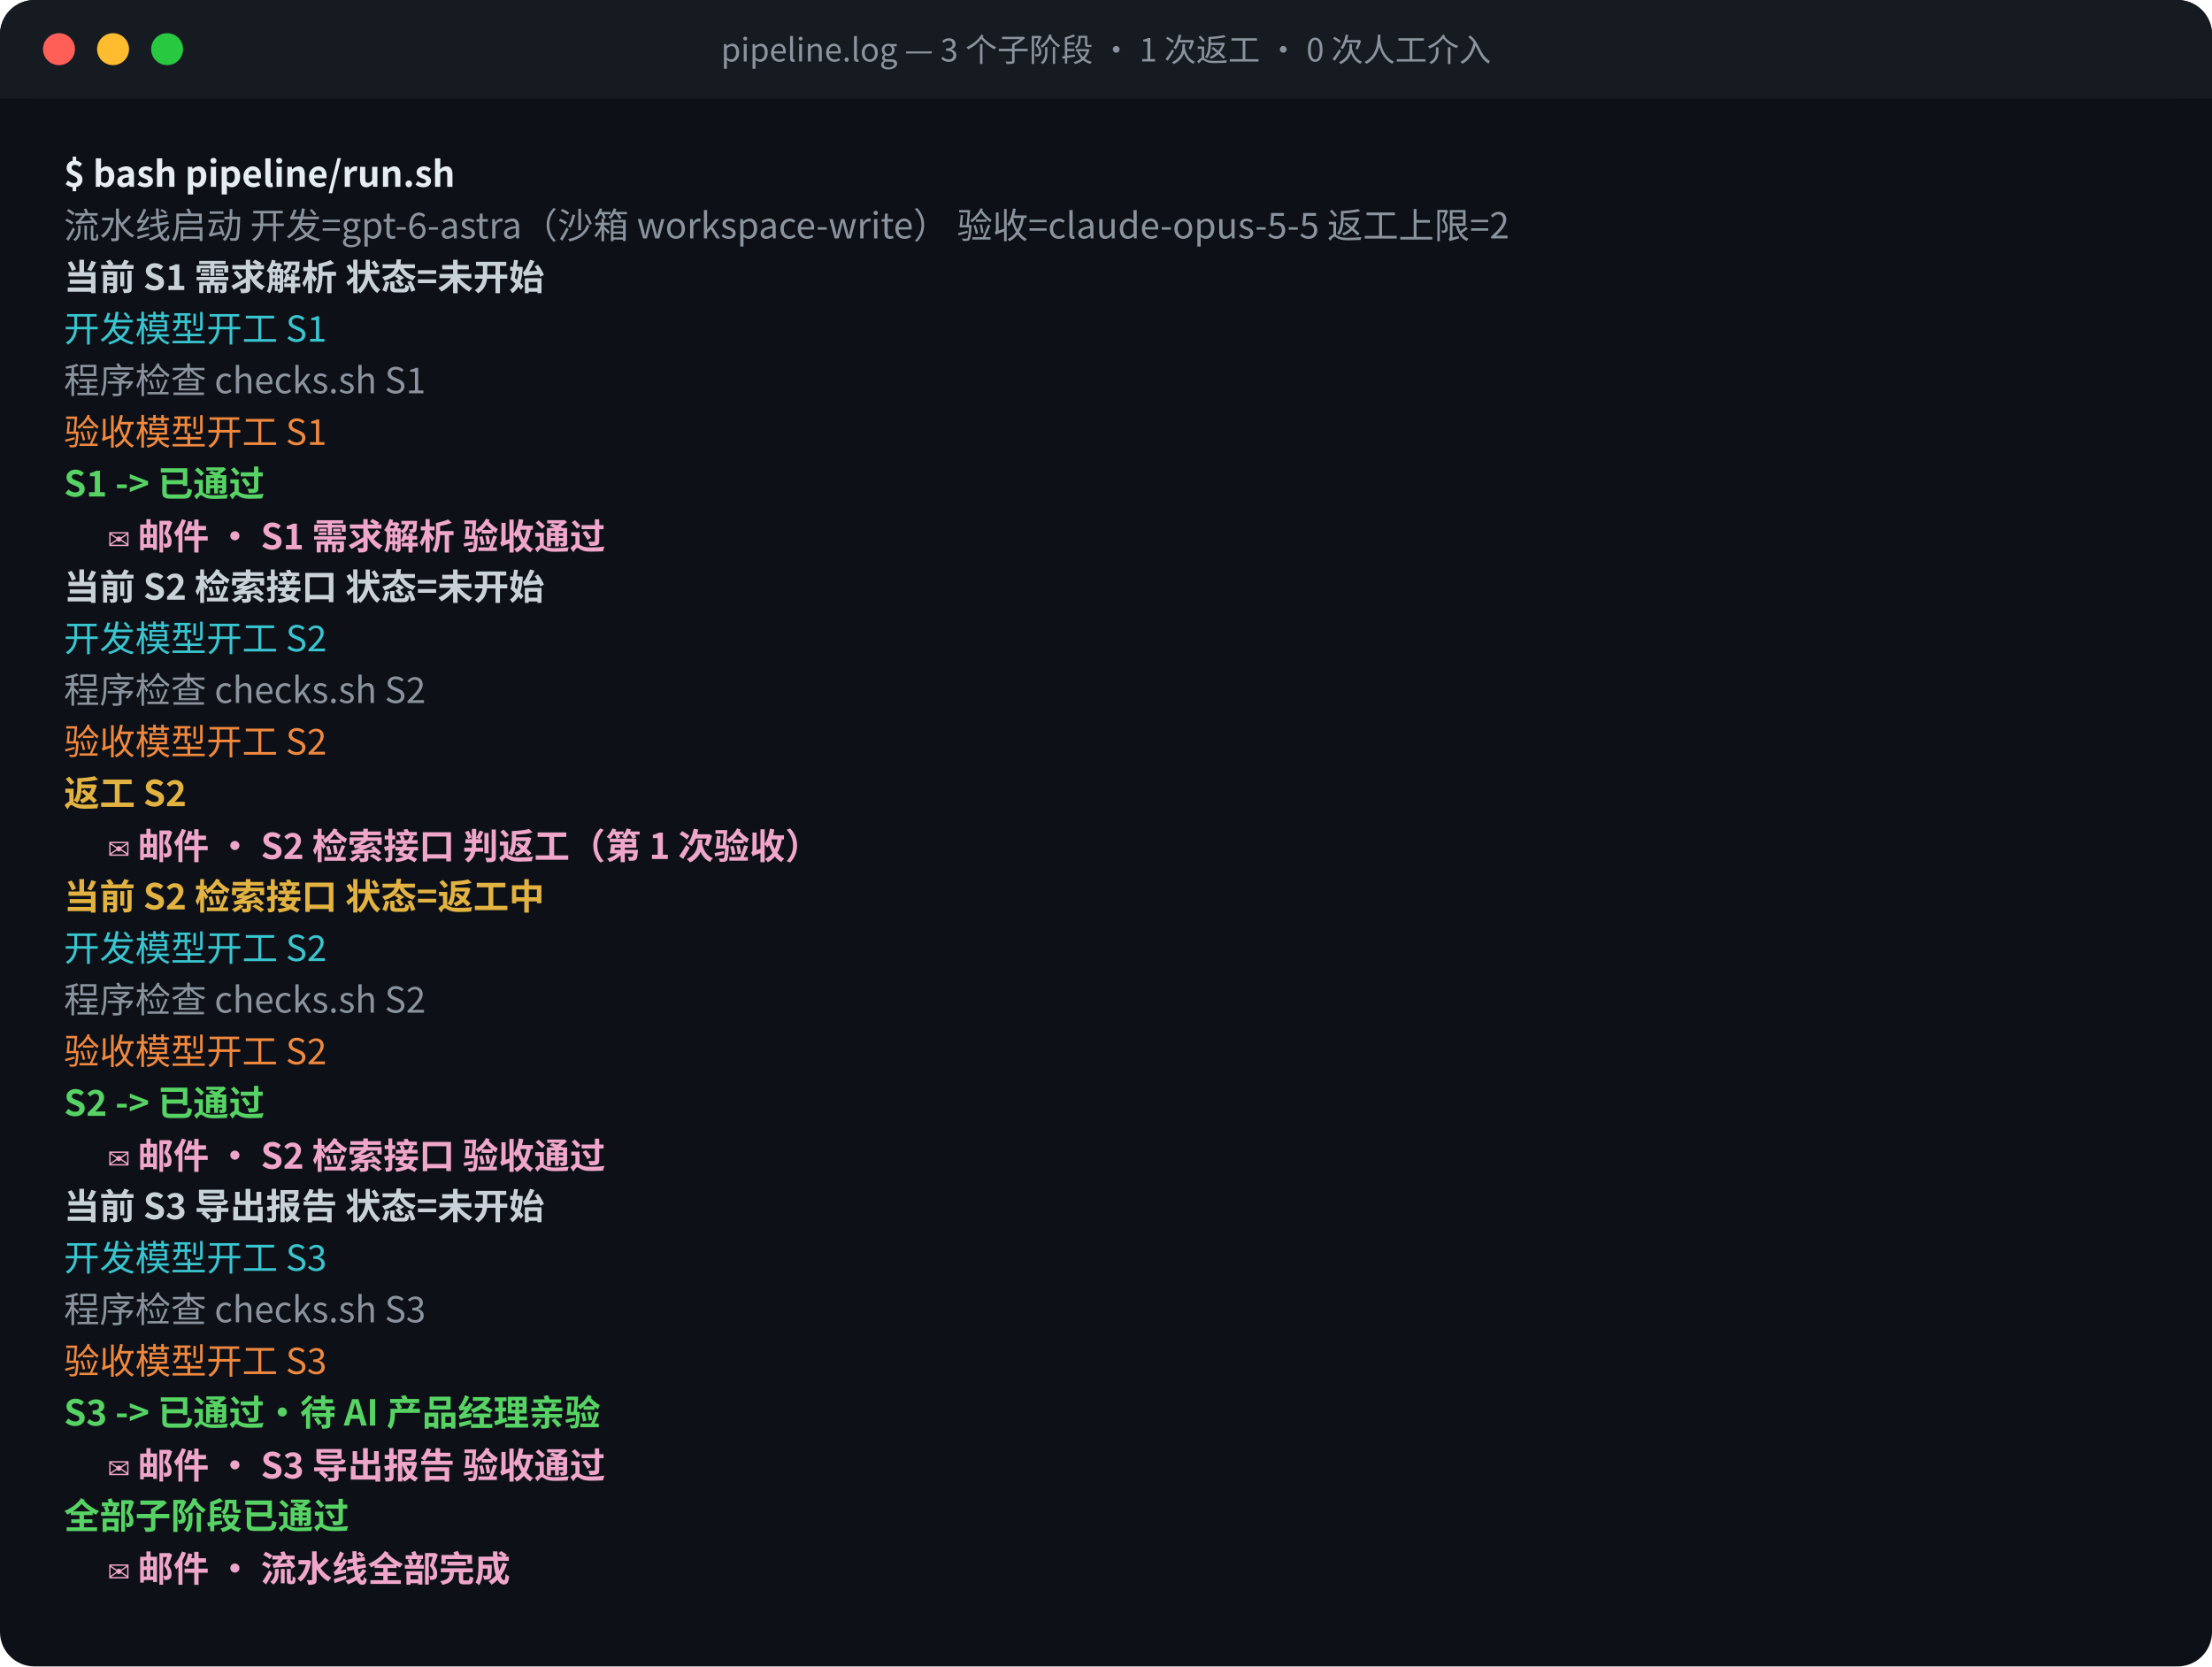
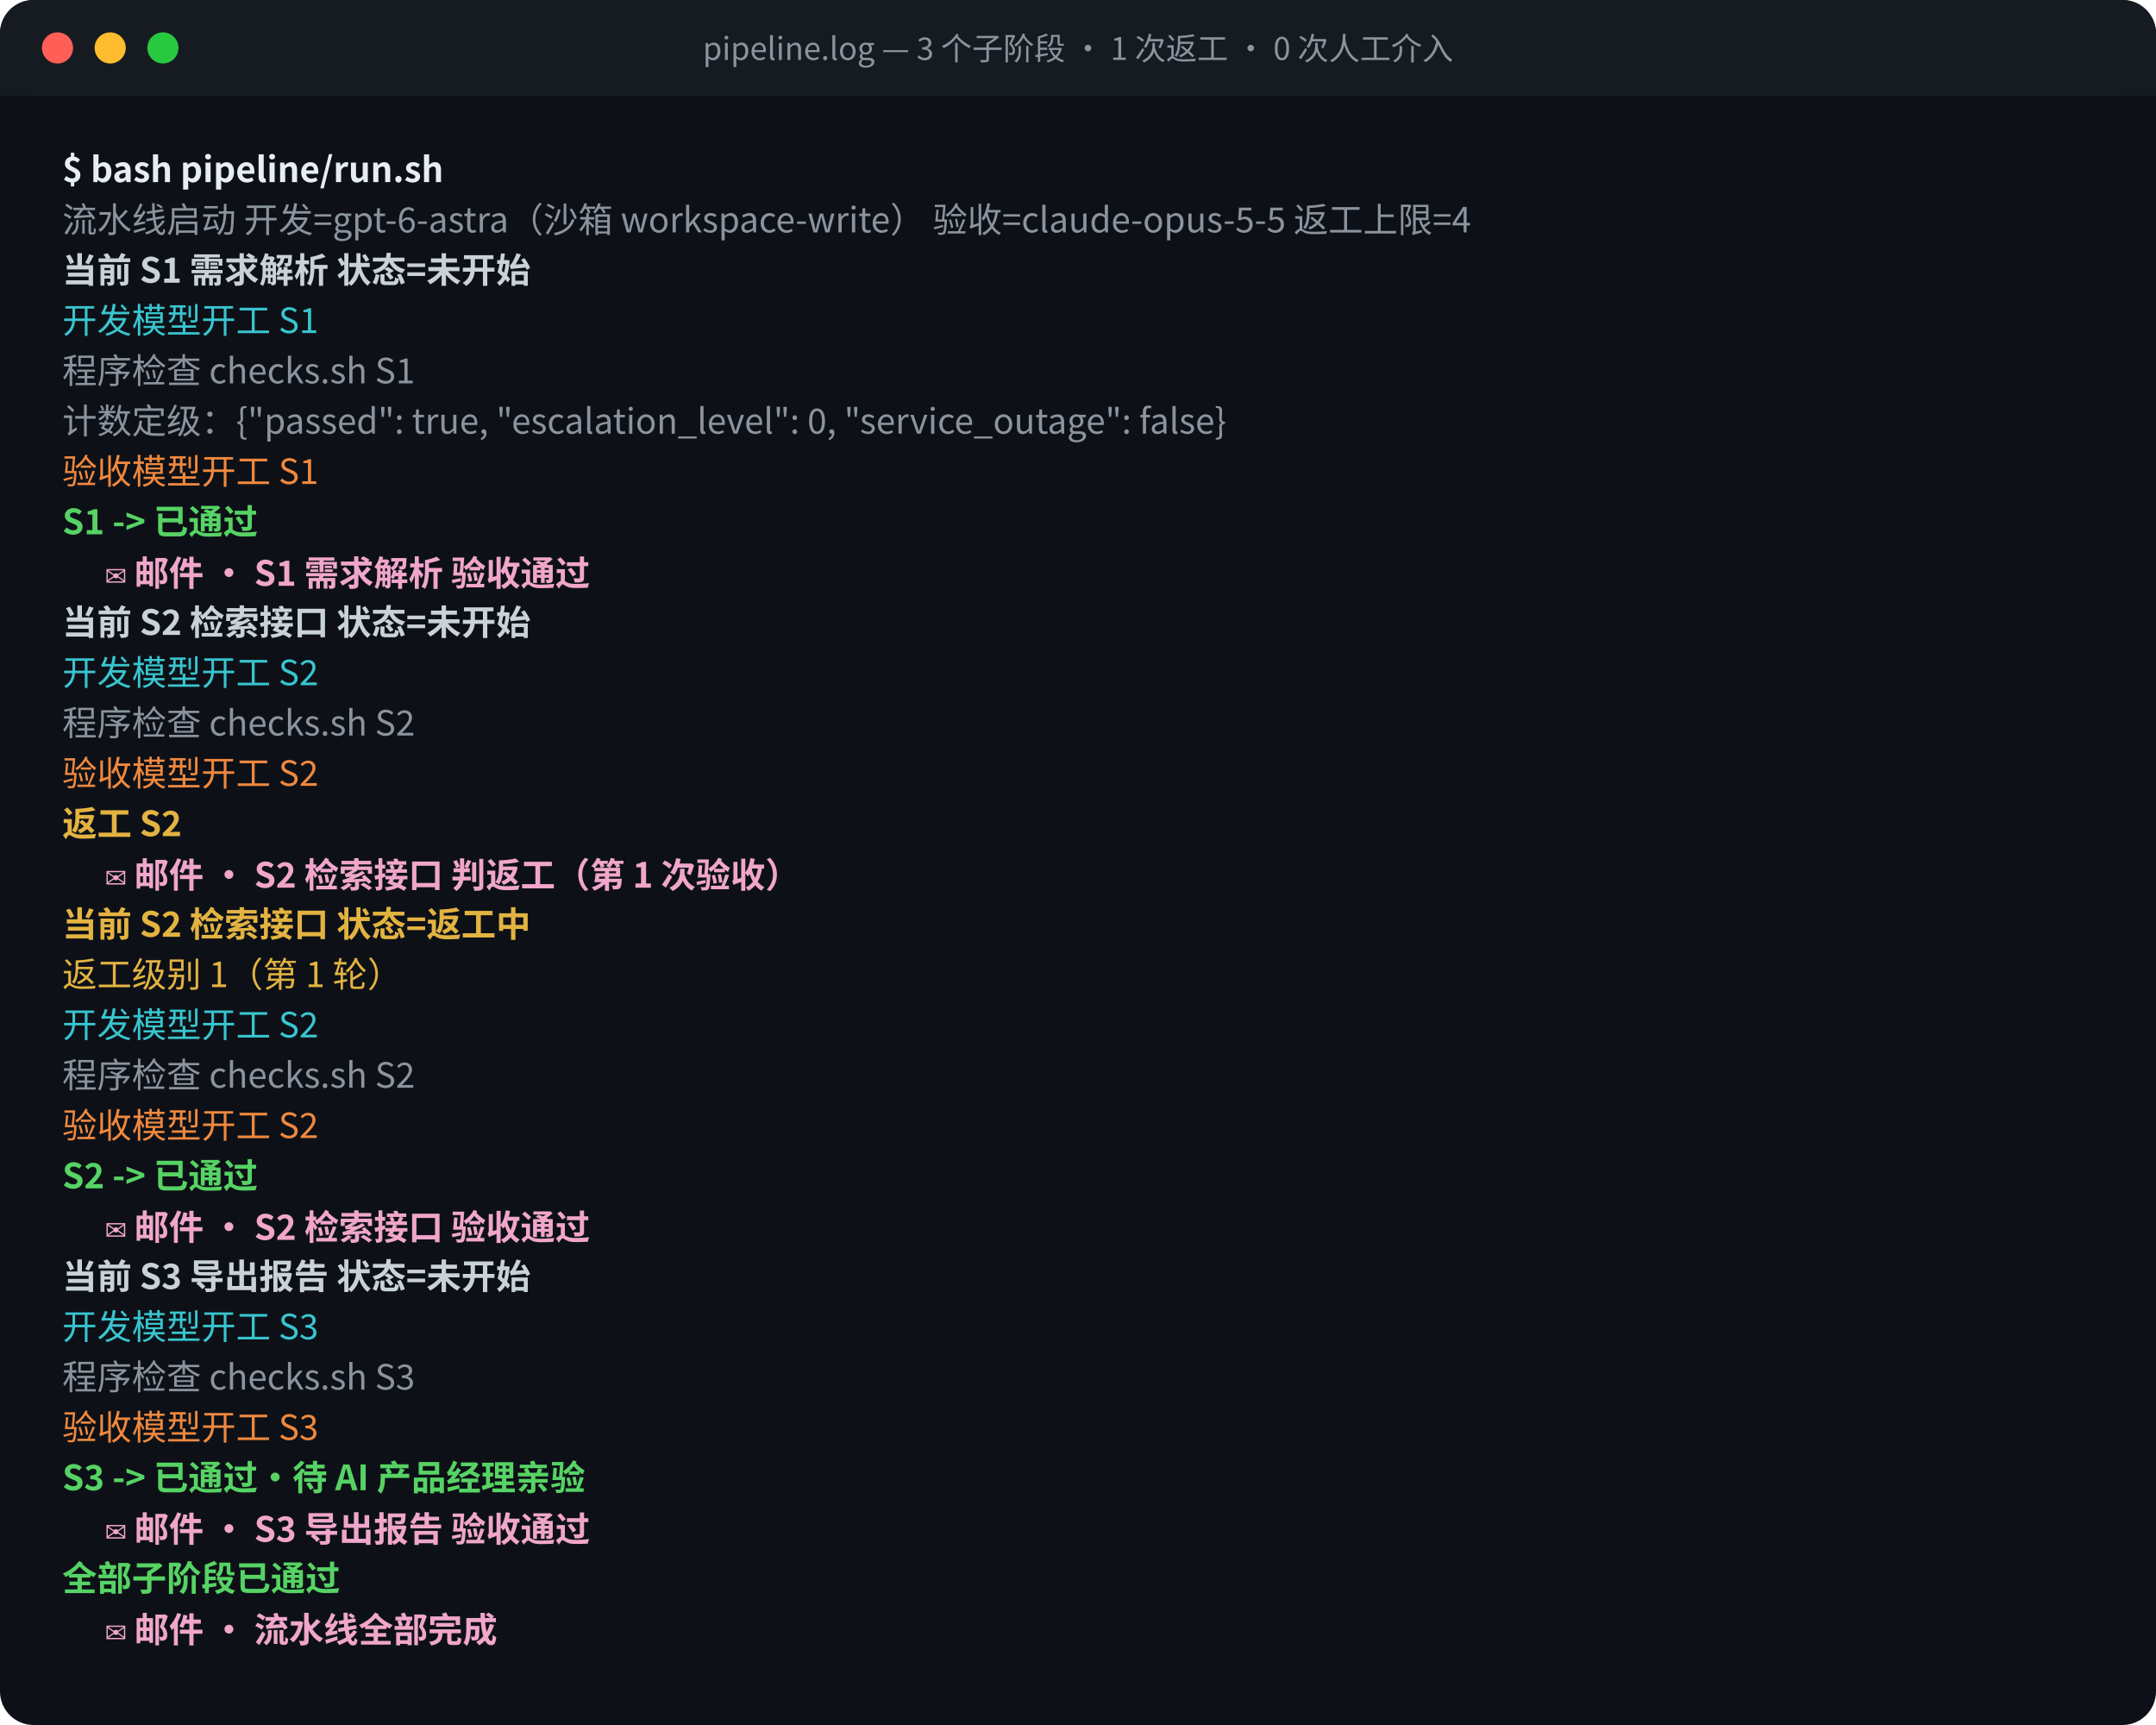
- <svg xmlns="http://www.w3.org/2000/svg" width="900" height="678" viewBox="0 0 900 678" role="img" aria-label="Trias 流水线运行日志回放">
-   <style>@keyframes k0{0%,0.00%{opacity:0}0.60%,96%{opacity:1}100%{opacity:0}}.l0{animation:k0 15.8s linear infinite}@keyframes k1{0%,2.66%{opacity:0}3.26%,96%{opacity:1}100%{opacity:0}}.l1{animation:k1 15.8s linear infinite}@keyframes k2{0%,5.33%{opacity:0}5.93%,96%{opacity:1}100%{opacity:0}}.l2{animation:k2 15.8s linear infinite}@keyframes k3{0%,7.99%{opacity:0}8.59%,96%{opacity:1}100%{opacity:0}}.l3{animation:k3 15.8s linear infinite}@keyframes k4{0%,10.66%{opacity:0}11.26%,96%{opacity:1}100%{opacity:0}}.l4{animation:k4 15.8s linear infinite}@keyframes k5{0%,13.32%{opacity:0}13.92%,96%{opacity:1}100%{opacity:0}}.l5{animation:k5 15.8s linear infinite}@keyframes k6{0%,15.99%{opacity:0}16.59%,96%{opacity:1}100%{opacity:0}}.l6{animation:k6 15.8s linear infinite}@keyframes k7{0%,18.65%{opacity:0}19.25%,96%{opacity:1}100%{opacity:0}}.l7{animation:k7 15.8s linear infinite}@keyframes k8{0%,21.32%{opacity:0}21.92%,96%{opacity:1}100%{opacity:0}}.l8{animation:k8 15.8s linear infinite}@keyframes k9{0%,23.98%{opacity:0}24.58%,96%{opacity:1}100%{opacity:0}}.l9{animation:k9 15.8s linear infinite}@keyframes k10{0%,26.65%{opacity:0}27.25%,96%{opacity:1}100%{opacity:0}}.l10{animation:k10 15.8s linear infinite}@keyframes k11{0%,29.31%{opacity:0}29.91%,96%{opacity:1}100%{opacity:0}}.l11{animation:k11 15.8s linear infinite}@keyframes k12{0%,31.98%{opacity:0}32.58%,96%{opacity:1}100%{opacity:0}}.l12{animation:k12 15.8s linear infinite}@keyframes k13{0%,34.64%{opacity:0}35.24%,96%{opacity:1}100%{opacity:0}}.l13{animation:k13 15.8s linear infinite}@keyframes k14{0%,37.31%{opacity:0}37.91%,96%{opacity:1}100%{opacity:0}}.l14{animation:k14 15.8s linear infinite}@keyframes k15{0%,39.97%{opacity:0}40.57%,96%{opacity:1}100%{opacity:0}}.l15{animation:k15 15.8s linear infinite}@keyframes k16{0%,42.64%{opacity:0}43.24%,96%{opacity:1}100%{opacity:0}}.l16{animation:k16 15.8s linear infinite}@keyframes k17{0%,45.30%{opacity:0}45.90%,96%{opacity:1}100%{opacity:0}}.l17{animation:k17 15.8s linear infinite}@keyframes k18{0%,47.97%{opacity:0}48.57%,96%{opacity:1}100%{opacity:0}}.l18{animation:k18 15.8s linear infinite}@keyframes k19{0%,50.63%{opacity:0}51.23%,96%{opacity:1}100%{opacity:0}}.l19{animation:k19 15.8s linear infinite}@keyframes k20{0%,53.30%{opacity:0}53.90%,96%{opacity:1}100%{opacity:0}}.l20{animation:k20 15.8s linear infinite}@keyframes k21{0%,55.96%{opacity:0}56.56%,96%{opacity:1}100%{opacity:0}}.l21{animation:k21 15.8s linear infinite}@keyframes k22{0%,58.63%{opacity:0}59.23%,96%{opacity:1}100%{opacity:0}}.l22{animation:k22 15.8s linear infinite}@keyframes k23{0%,61.29%{opacity:0}61.89%,96%{opacity:1}100%{opacity:0}}.l23{animation:k23 15.8s linear infinite}@keyframes k24{0%,63.96%{opacity:0}64.56%,96%{opacity:1}100%{opacity:0}}.l24{animation:k24 15.8s linear infinite}@keyframes k25{0%,66.62%{opacity:0}67.22%,96%{opacity:1}100%{opacity:0}}.l25{animation:k25 15.8s linear infinite}@keyframes k26{0%,69.29%{opacity:0}69.89%,96%{opacity:1}100%{opacity:0}}.l26{animation:k26 15.8s linear infinite}@keyframes k27{0%,71.95%{opacity:0}72.55%,96%{opacity:1}100%{opacity:0}}.l27{animation:k27 15.8s linear infinite}@media (prefers-reduced-motion: reduce){text{animation:none!important;opacity:1!important}}</style>
-   <rect width="900" height="678" rx="14" fill="#0D1117" />
+ <svg xmlns="http://www.w3.org/2000/svg" width="900" height="720" viewBox="0 0 900 720" role="img" aria-label="Trias 流水线运行日志回放">
+   <style>@keyframes k0{0%,0.00%{opacity:0}0.60%,96%{opacity:1}100%{opacity:0}}.l0{animation:k0 15.8s linear infinite}@keyframes k1{0%,2.40%{opacity:0}3.00%,96%{opacity:1}100%{opacity:0}}.l1{animation:k1 15.8s linear infinite}@keyframes k2{0%,4.80%{opacity:0}5.40%,96%{opacity:1}100%{opacity:0}}.l2{animation:k2 15.8s linear infinite}@keyframes k3{0%,7.20%{opacity:0}7.80%,96%{opacity:1}100%{opacity:0}}.l3{animation:k3 15.8s linear infinite}@keyframes k4{0%,9.60%{opacity:0}10.20%,96%{opacity:1}100%{opacity:0}}.l4{animation:k4 15.8s linear infinite}@keyframes k5{0%,12.00%{opacity:0}12.60%,96%{opacity:1}100%{opacity:0}}.l5{animation:k5 15.8s linear infinite}@keyframes k6{0%,14.40%{opacity:0}15.00%,96%{opacity:1}100%{opacity:0}}.l6{animation:k6 15.8s linear infinite}@keyframes k7{0%,16.80%{opacity:0}17.40%,96%{opacity:1}100%{opacity:0}}.l7{animation:k7 15.8s linear infinite}@keyframes k8{0%,19.20%{opacity:0}19.80%,96%{opacity:1}100%{opacity:0}}.l8{animation:k8 15.8s linear infinite}@keyframes k9{0%,21.60%{opacity:0}22.20%,96%{opacity:1}100%{opacity:0}}.l9{animation:k9 15.8s linear infinite}@keyframes k10{0%,24.00%{opacity:0}24.60%,96%{opacity:1}100%{opacity:0}}.l10{animation:k10 15.8s linear infinite}@keyframes k11{0%,26.40%{opacity:0}27.00%,96%{opacity:1}100%{opacity:0}}.l11{animation:k11 15.8s linear infinite}@keyframes k12{0%,28.80%{opacity:0}29.40%,96%{opacity:1}100%{opacity:0}}.l12{animation:k12 15.8s linear infinite}@keyframes k13{0%,31.20%{opacity:0}31.80%,96%{opacity:1}100%{opacity:0}}.l13{animation:k13 15.8s linear infinite}@keyframes k14{0%,33.60%{opacity:0}34.20%,96%{opacity:1}100%{opacity:0}}.l14{animation:k14 15.8s linear infinite}@keyframes k15{0%,36.00%{opacity:0}36.60%,96%{opacity:1}100%{opacity:0}}.l15{animation:k15 15.8s linear infinite}@keyframes k16{0%,38.40%{opacity:0}39.00%,96%{opacity:1}100%{opacity:0}}.l16{animation:k16 15.8s linear infinite}@keyframes k17{0%,40.80%{opacity:0}41.40%,96%{opacity:1}100%{opacity:0}}.l17{animation:k17 15.8s linear infinite}@keyframes k18{0%,43.20%{opacity:0}43.80%,96%{opacity:1}100%{opacity:0}}.l18{animation:k18 15.8s linear infinite}@keyframes k19{0%,45.60%{opacity:0}46.20%,96%{opacity:1}100%{opacity:0}}.l19{animation:k19 15.8s linear infinite}@keyframes k20{0%,48.00%{opacity:0}48.60%,96%{opacity:1}100%{opacity:0}}.l20{animation:k20 15.8s linear infinite}@keyframes k21{0%,50.40%{opacity:0}51.00%,96%{opacity:1}100%{opacity:0}}.l21{animation:k21 15.8s linear infinite}@keyframes k22{0%,52.80%{opacity:0}53.40%,96%{opacity:1}100%{opacity:0}}.l22{animation:k22 15.8s linear infinite}@keyframes k23{0%,55.20%{opacity:0}55.80%,96%{opacity:1}100%{opacity:0}}.l23{animation:k23 15.8s linear infinite}@keyframes k24{0%,57.60%{opacity:0}58.20%,96%{opacity:1}100%{opacity:0}}.l24{animation:k24 15.8s linear infinite}@keyframes k25{0%,60.00%{opacity:0}60.60%,96%{opacity:1}100%{opacity:0}}.l25{animation:k25 15.8s linear infinite}@keyframes k26{0%,62.40%{opacity:0}63.00%,96%{opacity:1}100%{opacity:0}}.l26{animation:k26 15.8s linear infinite}@keyframes k27{0%,64.80%{opacity:0}65.40%,96%{opacity:1}100%{opacity:0}}.l27{animation:k27 15.8s linear infinite}@keyframes k28{0%,67.20%{opacity:0}67.80%,96%{opacity:1}100%{opacity:0}}.l28{animation:k28 15.8s linear infinite}@keyframes k29{0%,69.60%{opacity:0}70.20%,96%{opacity:1}100%{opacity:0}}.l29{animation:k29 15.8s linear infinite}@media (prefers-reduced-motion: reduce){text{animation:none!important;opacity:1!important}}</style>
+   <rect width="900" height="720" rx="14" fill="#0D1117" />
  <rect width="900" height="40" rx="14" fill="#161B22" />
  <rect y="26" width="900" height="14" fill="#161B22" />
  <circle cx="24" cy="20" r="6.5" fill="#FF5F57" />
  <circle cx="46" cy="20" r="6.5" fill="#FEBC2E" />
  <circle cx="68" cy="20" r="6.5" fill="#28C840" />
-   <text x="450.0" y="25" font-family="'SF Mono',Menlo,Consolas,'PingFang SC','Noto Sans CJK SC',monospace" font-size="13" fill="#8B949E" text-anchor="middle">pipeline.log — 3 个子阶段 · 1 次返工 · 0 次人工介入</text>
+   <text x="450" y="25" font-family="'SF Mono',Menlo,Consolas,'PingFang SC','Noto Sans CJK SC',monospace" font-size="13" fill="#8B949E" text-anchor="middle">pipeline.log — 3 个子阶段 · 1 次返工 · 0 次人工介入</text>
  <g font-family="'SF Mono',Menlo,Consolas,'PingFang SC','Noto Sans CJK SC',monospace" font-size="14.5">
    <text class="l0" x="26" y="76" fill="#E6EDF3" font-weight="700">$ bash pipeline/run.sh</text>
-     <text class="l1" x="26" y="97" fill="#8B949E" font-weight="400">流水线启动 开发=gpt-6-astra（沙箱 workspace-write） 验收=claude-opus-5-5 返工上限=2</text>
+     <text class="l1" x="26" y="97" fill="#8B949E" font-weight="400">流水线启动 开发=gpt-6-astra（沙箱 workspace-write） 验收=claude-opus-5-5 返工上限=4</text>
    <text class="l2" x="26" y="118" fill="#C9D1D9" font-weight="600">当前 S1 需求解析 状态=未开始</text>
    <text class="l3" x="26" y="139" fill="#39C5CF" font-weight="400">开发模型开工 S1</text>
    <text class="l4" x="26" y="160" fill="#8B949E" font-weight="400">程序检查 checks.sh S1</text>
-     <text class="l5" x="26" y="181" fill="#F0883E" font-weight="400">验收模型开工 S1</text>
-     <text class="l6" x="26" y="202" fill="#56D364" font-weight="700">S1 -&gt; 已通过</text>
-     <text class="l7" x="44" y="223" fill="#F0A6CA" font-weight="600">✉  邮件 · S1 需求解析 验收通过</text>
-     <text class="l8" x="26" y="244" fill="#C9D1D9" font-weight="600">当前 S2 检索接口 状态=未开始</text>
-     <text class="l9" x="26" y="265" fill="#39C5CF" font-weight="400">开发模型开工 S2</text>
-     <text class="l10" x="26" y="286" fill="#8B949E" font-weight="400">程序检查 checks.sh S2</text>
-     <text class="l11" x="26" y="307" fill="#F0883E" font-weight="400">验收模型开工 S2</text>
-     <text class="l12" x="26" y="328" fill="#E3B341" font-weight="700">返工 S2</text>
-     <text class="l13" x="44" y="349" fill="#F0A6CA" font-weight="600">✉  邮件 · S2 检索接口 判返工（第 1 次验收）</text>
-     <text class="l14" x="26" y="370" fill="#E3B341" font-weight="700">当前 S2 检索接口 状态=返工中</text>
-     <text class="l15" x="26" y="391" fill="#39C5CF" font-weight="400">开发模型开工 S2</text>
-     <text class="l16" x="26" y="412" fill="#8B949E" font-weight="400">程序检查 checks.sh S2</text>
-     <text class="l17" x="26" y="433" fill="#F0883E" font-weight="400">验收模型开工 S2</text>
-     <text class="l18" x="26" y="454" fill="#56D364" font-weight="700">S2 -&gt; 已通过</text>
-     <text class="l19" x="44" y="475" fill="#F0A6CA" font-weight="600">✉  邮件 · S2 检索接口 验收通过</text>
-     <text class="l20" x="26" y="496" fill="#C9D1D9" font-weight="600">当前 S3 导出报告 状态=未开始</text>
-     <text class="l21" x="26" y="517" fill="#39C5CF" font-weight="400">开发模型开工 S3</text>
-     <text class="l22" x="26" y="538" fill="#8B949E" font-weight="400">程序检查 checks.sh S3</text>
-     <text class="l23" x="26" y="559" fill="#F0883E" font-weight="400">验收模型开工 S3</text>
-     <text class="l24" x="26" y="580" fill="#56D364" font-weight="700">S3 -&gt; 已通过·待 AI 产品经理亲验</text>
-     <text class="l25" x="44" y="601" fill="#F0A6CA" font-weight="600">✉  邮件 · S3 导出报告 验收通过</text>
-     <text class="l26" x="26" y="622" fill="#56D364" font-weight="700">全部子阶段已通过</text>
-     <text class="l27" x="44" y="643" fill="#F0A6CA" font-weight="600">✉  邮件 · 流水线全部完成</text>
+     <text class="l5" x="26" y="181" fill="#8B949E" font-weight="400">计数定级：{"passed": true, "escalation_level": 0, "service_outage": false}</text>
+     <text class="l6" x="26" y="202" fill="#F0883E" font-weight="400">验收模型开工 S1</text>
+     <text class="l7" x="26" y="223" fill="#56D364" font-weight="700">S1 -&gt; 已通过</text>
+     <text class="l8" x="44" y="244" fill="#F0A6CA" font-weight="600">✉  邮件 · S1 需求解析 验收通过</text>
+     <text class="l9" x="26" y="265" fill="#C9D1D9" font-weight="600">当前 S2 检索接口 状态=未开始</text>
+     <text class="l10" x="26" y="286" fill="#39C5CF" font-weight="400">开发模型开工 S2</text>
+     <text class="l11" x="26" y="307" fill="#8B949E" font-weight="400">程序检查 checks.sh S2</text>
+     <text class="l12" x="26" y="328" fill="#F0883E" font-weight="400">验收模型开工 S2</text>
+     <text class="l13" x="26" y="349" fill="#E3B341" font-weight="700">返工 S2</text>
+     <text class="l14" x="44" y="370" fill="#F0A6CA" font-weight="600">✉  邮件 · S2 检索接口 判返工（第 1 次验收）</text>
+     <text class="l15" x="26" y="391" fill="#E3B341" font-weight="700">当前 S2 检索接口 状态=返工中</text>
+     <text class="l16" x="26" y="412" fill="#E3B341" font-weight="400">返工级别 1（第 1 轮）</text>
+     <text class="l17" x="26" y="433" fill="#39C5CF" font-weight="400">开发模型开工 S2</text>
+     <text class="l18" x="26" y="454" fill="#8B949E" font-weight="400">程序检查 checks.sh S2</text>
+     <text class="l19" x="26" y="475" fill="#F0883E" font-weight="400">验收模型开工 S2</text>
+     <text class="l20" x="26" y="496" fill="#56D364" font-weight="700">S2 -&gt; 已通过</text>
+     <text class="l21" x="44" y="517" fill="#F0A6CA" font-weight="600">✉  邮件 · S2 检索接口 验收通过</text>
+     <text class="l22" x="26" y="538" fill="#C9D1D9" font-weight="600">当前 S3 导出报告 状态=未开始</text>
+     <text class="l23" x="26" y="559" fill="#39C5CF" font-weight="400">开发模型开工 S3</text>
+     <text class="l24" x="26" y="580" fill="#8B949E" font-weight="400">程序检查 checks.sh S3</text>
+     <text class="l25" x="26" y="601" fill="#F0883E" font-weight="400">验收模型开工 S3</text>
+     <text class="l26" x="26" y="622" fill="#56D364" font-weight="700">S3 -&gt; 已通过·待 AI 产品经理亲验</text>
+     <text class="l27" x="44" y="643" fill="#F0A6CA" font-weight="600">✉  邮件 · S3 导出报告 验收通过</text>
+     <text class="l28" x="26" y="664" fill="#56D364" font-weight="700">全部子阶段已通过</text>
+     <text class="l29" x="44" y="685" fill="#F0A6CA" font-weight="600">✉  邮件 · 流水线全部完成</text>
  </g>
</svg>
